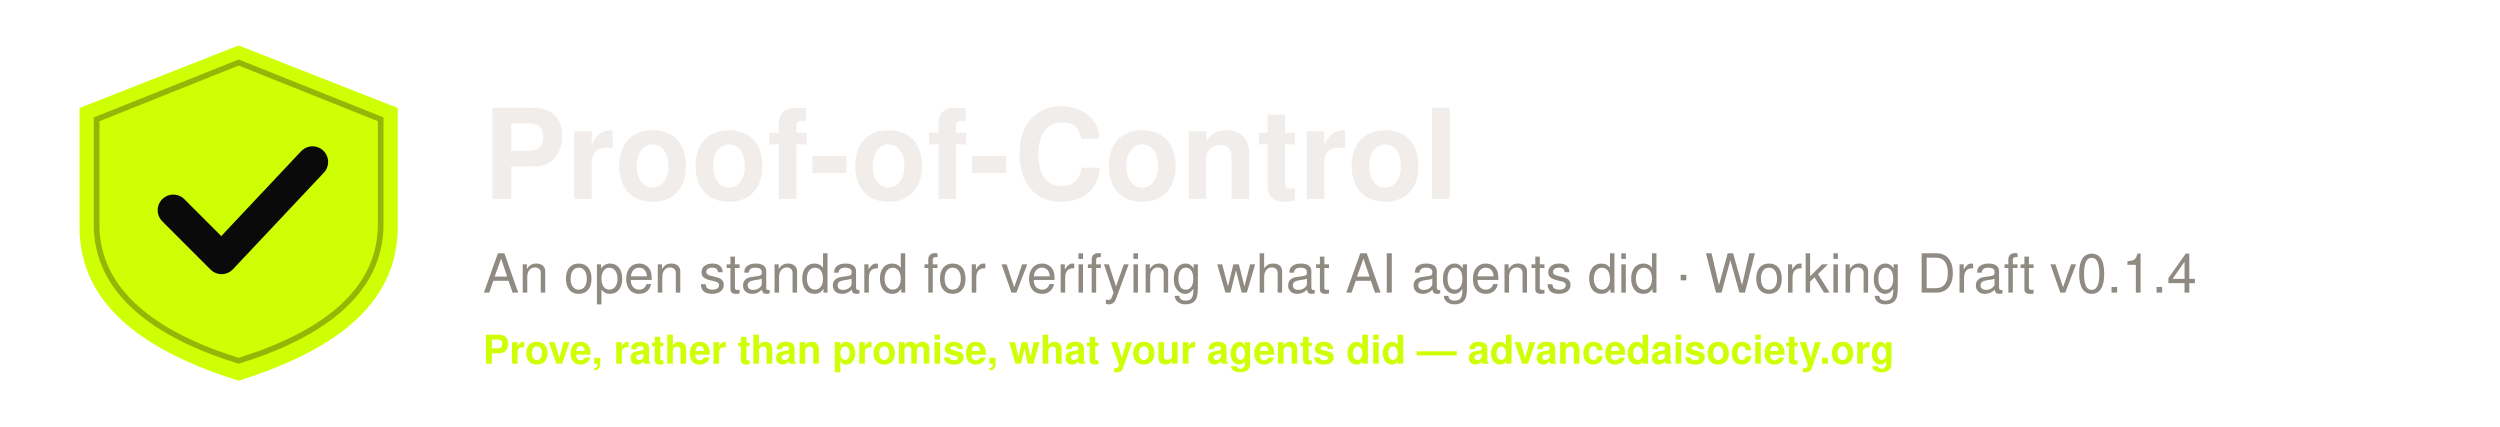
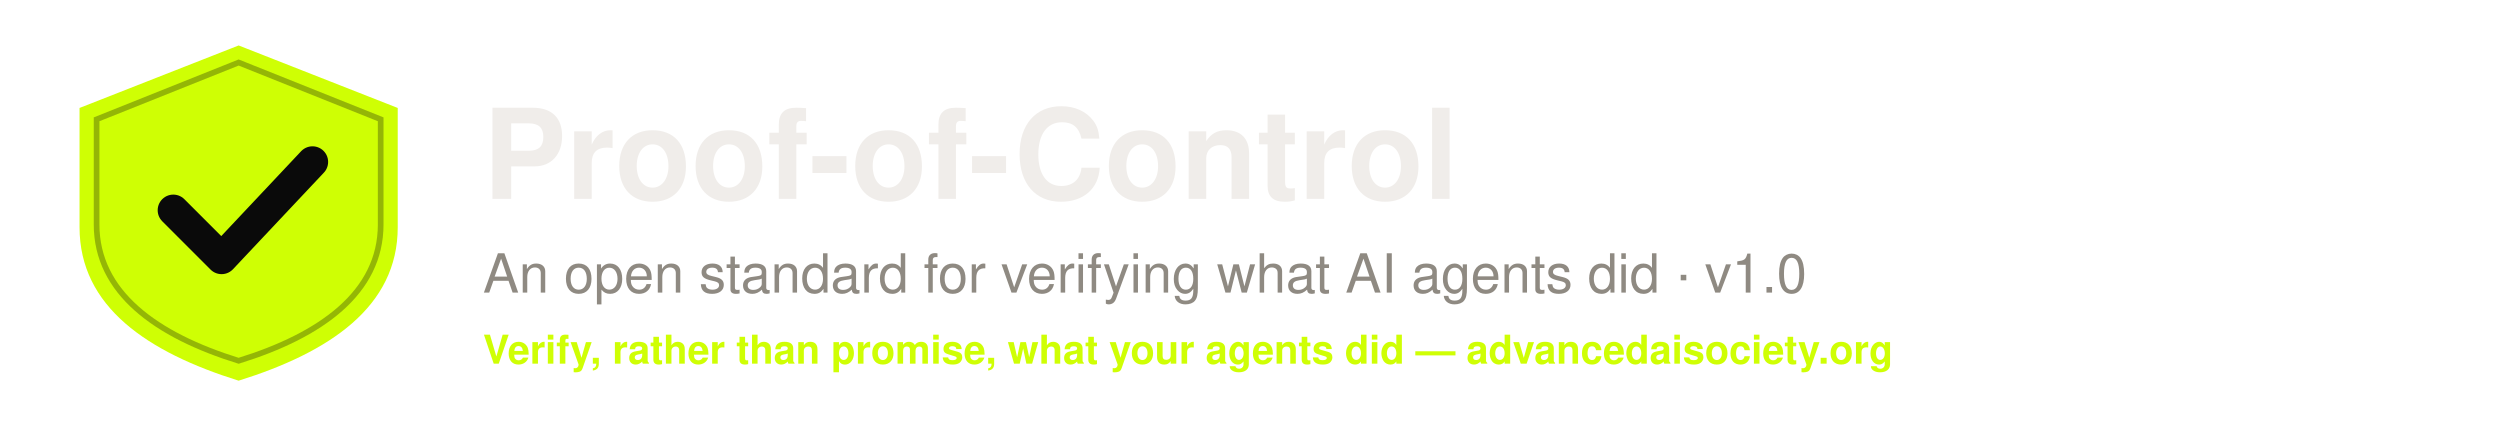
<svg xmlns="http://www.w3.org/2000/svg" width="880" height="150" viewBox="0 0 880 150" role="img" aria-label="Proof-of-Control: an open standard for verifying what AI agents did">
  <g transform="translate(28,16)">
    <path d="M56 0 L112 22 V64 C112 92 88 108 56 118 C24 108 0 92 0 64 V22 Z" fill="#cfff04" />
    <path d="M56 6 L106 26 V63 C106 87 85 102 56 111 C27 102 6 87 6 63 V26 Z" fill="none" stroke="#0a0a0a" stroke-opacity="0.3" stroke-width="2" />
    <path d="M33 58 L50 75 L82 41" fill="none" stroke="#0a0a0a" stroke-width="11" stroke-linecap="round" stroke-linejoin="round" />
  </g>
  <text x="170" y="70" font-family="Montserrat,'Source Sans 3',-apple-system,'Segoe UI',Helvetica,Arial,sans-serif" font-size="44" font-weight="700" fill="#f0edea">Proof-of-Control</text>
-   <text x="170" y="103" font-family="Montserrat,'Source Sans 3',-apple-system,'Segoe UI',Helvetica,Arial,sans-serif" font-size="19" fill="#8f8a82">An open standard for verifying what AI agents did · Working Draft v0.1.4</text>
-   <text x="170" y="128" font-family="Montserrat,'Source Sans 3',-apple-system,'Segoe UI',Helvetica,Arial,sans-serif" font-size="14" font-weight="600" fill="#cfff04">Prove, rather than promise, what your agents did — advancedaisociety.org</text>
+   <text x="170" y="103" font-family="Montserrat,'Source Sans 3',-apple-system,'Segoe UI',Helvetica,Arial,sans-serif" font-size="19" fill="#8f8a82">An open standard for verifying what AI agents did · v1.0</text>
+   <text x="170" y="128" font-family="Montserrat,'Source Sans 3',-apple-system,'Segoe UI',Helvetica,Arial,sans-serif" font-size="14" font-weight="600" fill="#cfff04">Verify, rather than promise, what your agents did — advancedaisociety.org</text>
</svg>
